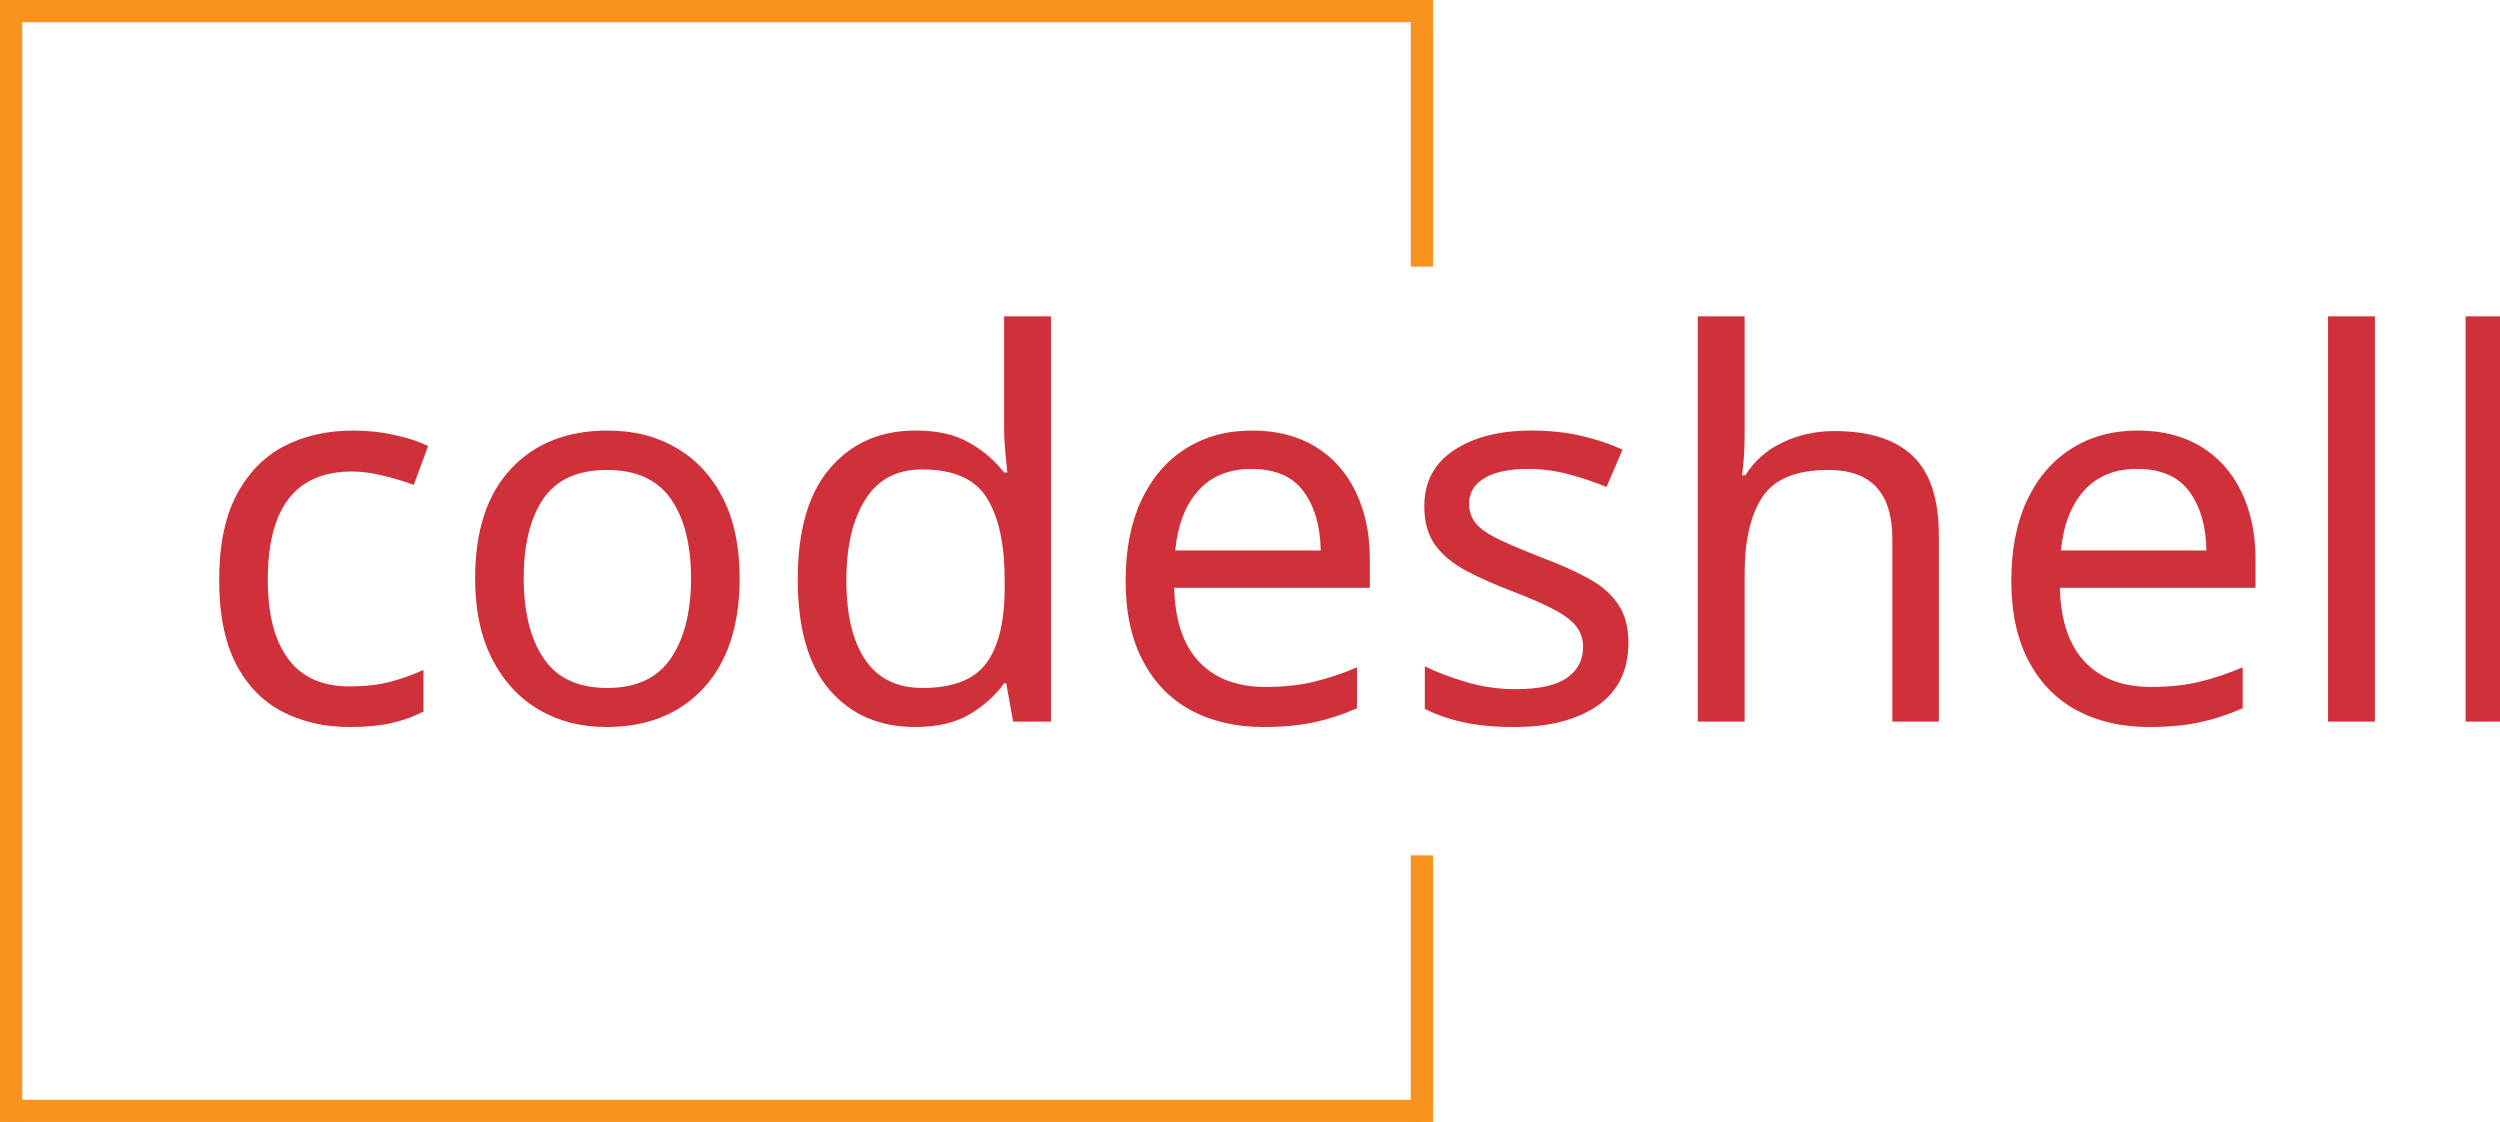
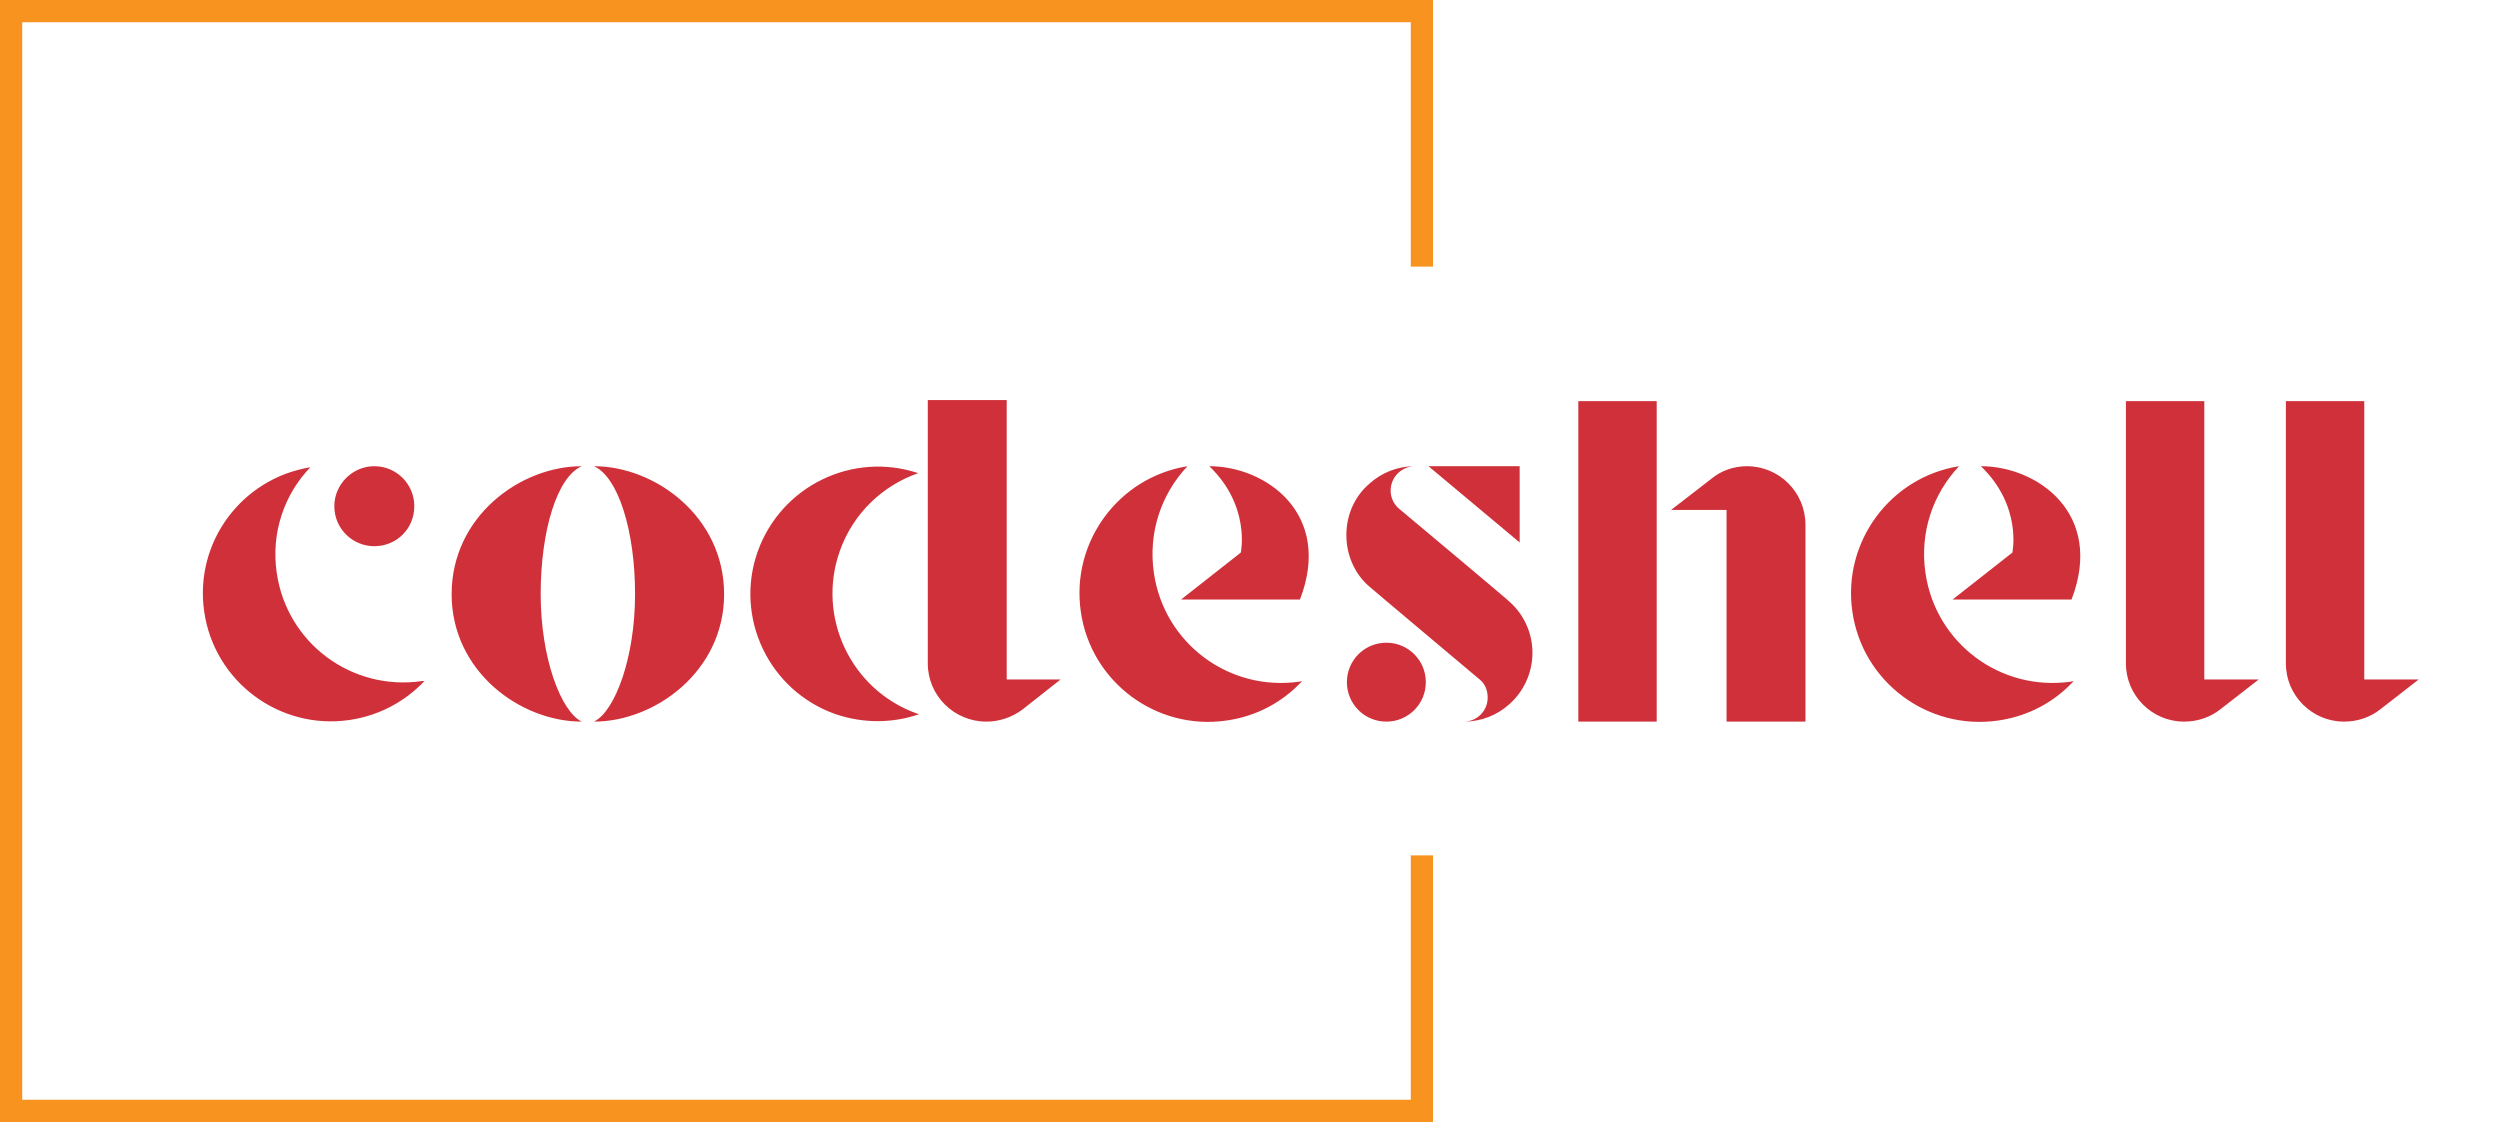
<svg xmlns="http://www.w3.org/2000/svg" id="edb7b3ce-ffc5-4f38-a04c-c85073a1ede6" data-name="Calque 1" viewBox="0 0 225.05 101" version="1.1">
  <defs id="defs13" />
  <line x1="128" y1="101" x2="128" y2="77" style="fill:none;stroke:#f7931e;stroke-miterlimit:10;stroke-width:2px" id="line9" />
  <line x1="128" y1="24" x2="128" style="fill:none;stroke:#f7931e;stroke-miterlimit:10;stroke-width:2px" id="line10" />
  <line x1="128" y1="1" x2="1" y2="1" style="fill:none;stroke:#f7931e;stroke-miterlimit:10;stroke-width:2px" id="line11" />
  <line x1="128" y1="100" x2="1" y2="100" style="fill:none;stroke:#f7931e;stroke-miterlimit:10;stroke-width:2px" id="line12" />
  <line x1="1" x2="1" y2="101" style="fill:none;stroke:#f7931e;stroke-miterlimit:10;stroke-width:2px" id="line13" />
-   <text xml:space="preserve" style="font-size:48px;line-height:1;font-family:Stanley;-inkscape-font-specification:Stanley;letter-spacing:0px;fill:#d03039;fill-opacity:1;stroke-width:0" x="17.088" y="64.96" id="text13">
-     <tspan id="tspan13" x="17.088" y="64.96" style="font-size:48px">codeshell</tspan>
-   </text>
+   <path d="m 33.696,49.168 c 2.016,0 3.6,-1.584 3.6,-3.6 0,-1.968 -1.584,-3.6 -3.6,-3.6 -1.968,0 -3.6,1.632 -3.6,3.6 0,2.016 1.632,3.6 3.6,3.6 z m 4.272,12.144 c -6.288,0.912 -12.144,-3.408 -13.056,-9.744 -0.528,-3.6 0.672,-7.056 3.024,-9.504 -6.192,1.008 -10.464,6.768 -9.552,13.008 0.912,6.288 6.768,10.656 13.056,9.744 2.688,-0.384 5.04,-1.68 6.768,-3.504 -0.096,0 -0.144,0 -0.24,0 z m 14.4,-19.344 c -5.52,0 -11.712,4.512 -11.712,11.52 0,6.96 6.192,11.472 11.712,11.472 -1.872,-0.912 -3.696,-5.712 -3.696,-11.472 0,-5.76 1.488,-10.56 3.696,-11.52 z m 1.104,0 c 2.16,0.96 3.696,5.76 3.696,11.52 0,5.76 -1.824,10.56 -3.696,11.472 5.472,0 11.712,-4.512 11.712,-11.472 0,-7.008 -6.24,-11.52 -11.712,-11.52 z m 37.152,-5.952 h -7.104 v 23.712 c 0,2.88 2.352,5.232 5.28,5.232 1.152,0 2.304,-0.384 3.264,-1.104 l 3.408,-2.688 h -4.848 z m -15.024,13.584 c 1.2,-3.408 3.888,-5.904 7.056,-7.008 -5.904,-1.968 -12.336,1.152 -14.448,7.056 -2.112,5.952 1.008,12.528 7.008,14.64 2.544,0.864 5.184,0.816 7.536,0 -0.048,0 -0.144,-0.048 -0.192,-0.048 -5.952,-2.112 -9.072,-8.688 -6.96,-14.64 z m 28.272,1.968 c -0.528,-3.648 0.672,-7.104 3.024,-9.6 -6.24,1.008 -10.512,6.864 -9.6,13.104 0.912,6.336 6.816,10.704 13.104,9.792 2.736,-0.384 5.088,-1.68 6.816,-3.552 -0.096,0 -0.144,0.048 -0.24,0.048 -6.336,0.912 -12.192,-3.456 -13.104,-9.792 z m 7.824,-1.824 -5.376,4.224 h 10.704 c 2.976,-7.728 -3.072,-12 -8.16,-12 3.744,3.6 2.832,7.776 2.832,7.776 z m 24.288,4.512 c -0.144,-0.192 -10.032,-8.448 -10.08,-8.496 -0.432,-0.384 -0.72,-0.96 -0.72,-1.584 0,-1.248 1.008,-2.208 2.208,-2.208 -1.584,0 -3.024,0.576 -4.128,1.584 -1.296,1.104 -2.064,2.784 -2.064,4.608 0,1.776 0.72,3.408 1.92,4.512 0.192,0.192 10.032,8.448 10.08,8.496 0.48,0.384 0.72,0.96 0.72,1.632 0,1.2 -0.96,2.16 -2.16,2.16 1.584,0 3.024,-0.576 4.128,-1.584 1.248,-1.104 2.064,-2.784 2.064,-4.608 0,-1.776 -0.768,-3.408 -1.968,-4.512 z m 0.816,-12.288 h -8.208 l 8.208,6.864 z m -12,15.888 c -1.968,0 -3.552,1.584 -3.552,3.552 0,1.968 1.584,3.552 3.552,3.552 1.968,0 3.552,-1.584 3.552,-3.552 0,-1.968 -1.584,-3.552 -3.552,-3.552 z m 24.336,7.104 v -28.848 h -7.056 v 28.848 z m 8.112,-22.992 c -1.152,0 -2.304,0.384 -3.216,1.152 l -3.6,2.784 h 4.992 v 19.056 h 7.104 v -17.712 c 0,-2.928 -2.352,-5.28 -5.28,-5.28 z m 16.08,9.6 c -0.528,-3.648 0.672,-7.104 3.024,-9.6 -6.24,1.008 -10.512,6.864 -9.6,13.104 0.912,6.336 6.816,10.704 13.104,9.792 2.736,-0.384 5.088,-1.68 6.816,-3.552 -0.096,0 -0.144,0.048 -0.24,0.048 -6.336,0.912 -12.192,-3.456 -13.104,-9.792 z m 7.824,-1.824 -5.376,4.224 h 10.704 c 2.976,-7.728 -3.072,-12 -8.16,-12 3.744,3.6 2.832,7.776 2.832,7.776 z m 17.28,11.424 v -25.056 h -7.056 v 23.616 c 0,2.88 2.352,5.232 5.232,5.232 1.2,0 2.352,-0.384 3.264,-1.104 l 3.456,-2.688 z m 14.4,0 v -25.056 h -7.056 v 23.616 c 0,2.88 2.352,5.232 5.232,5.232 1.2,0 2.352,-0.384 3.264,-1.104 l 3.456,-2.688 z" id="text13" style="-inkscape-font-specification:Stanley;fill:#d03039;stroke-width:0" aria-label="codeshell" />
</svg>
